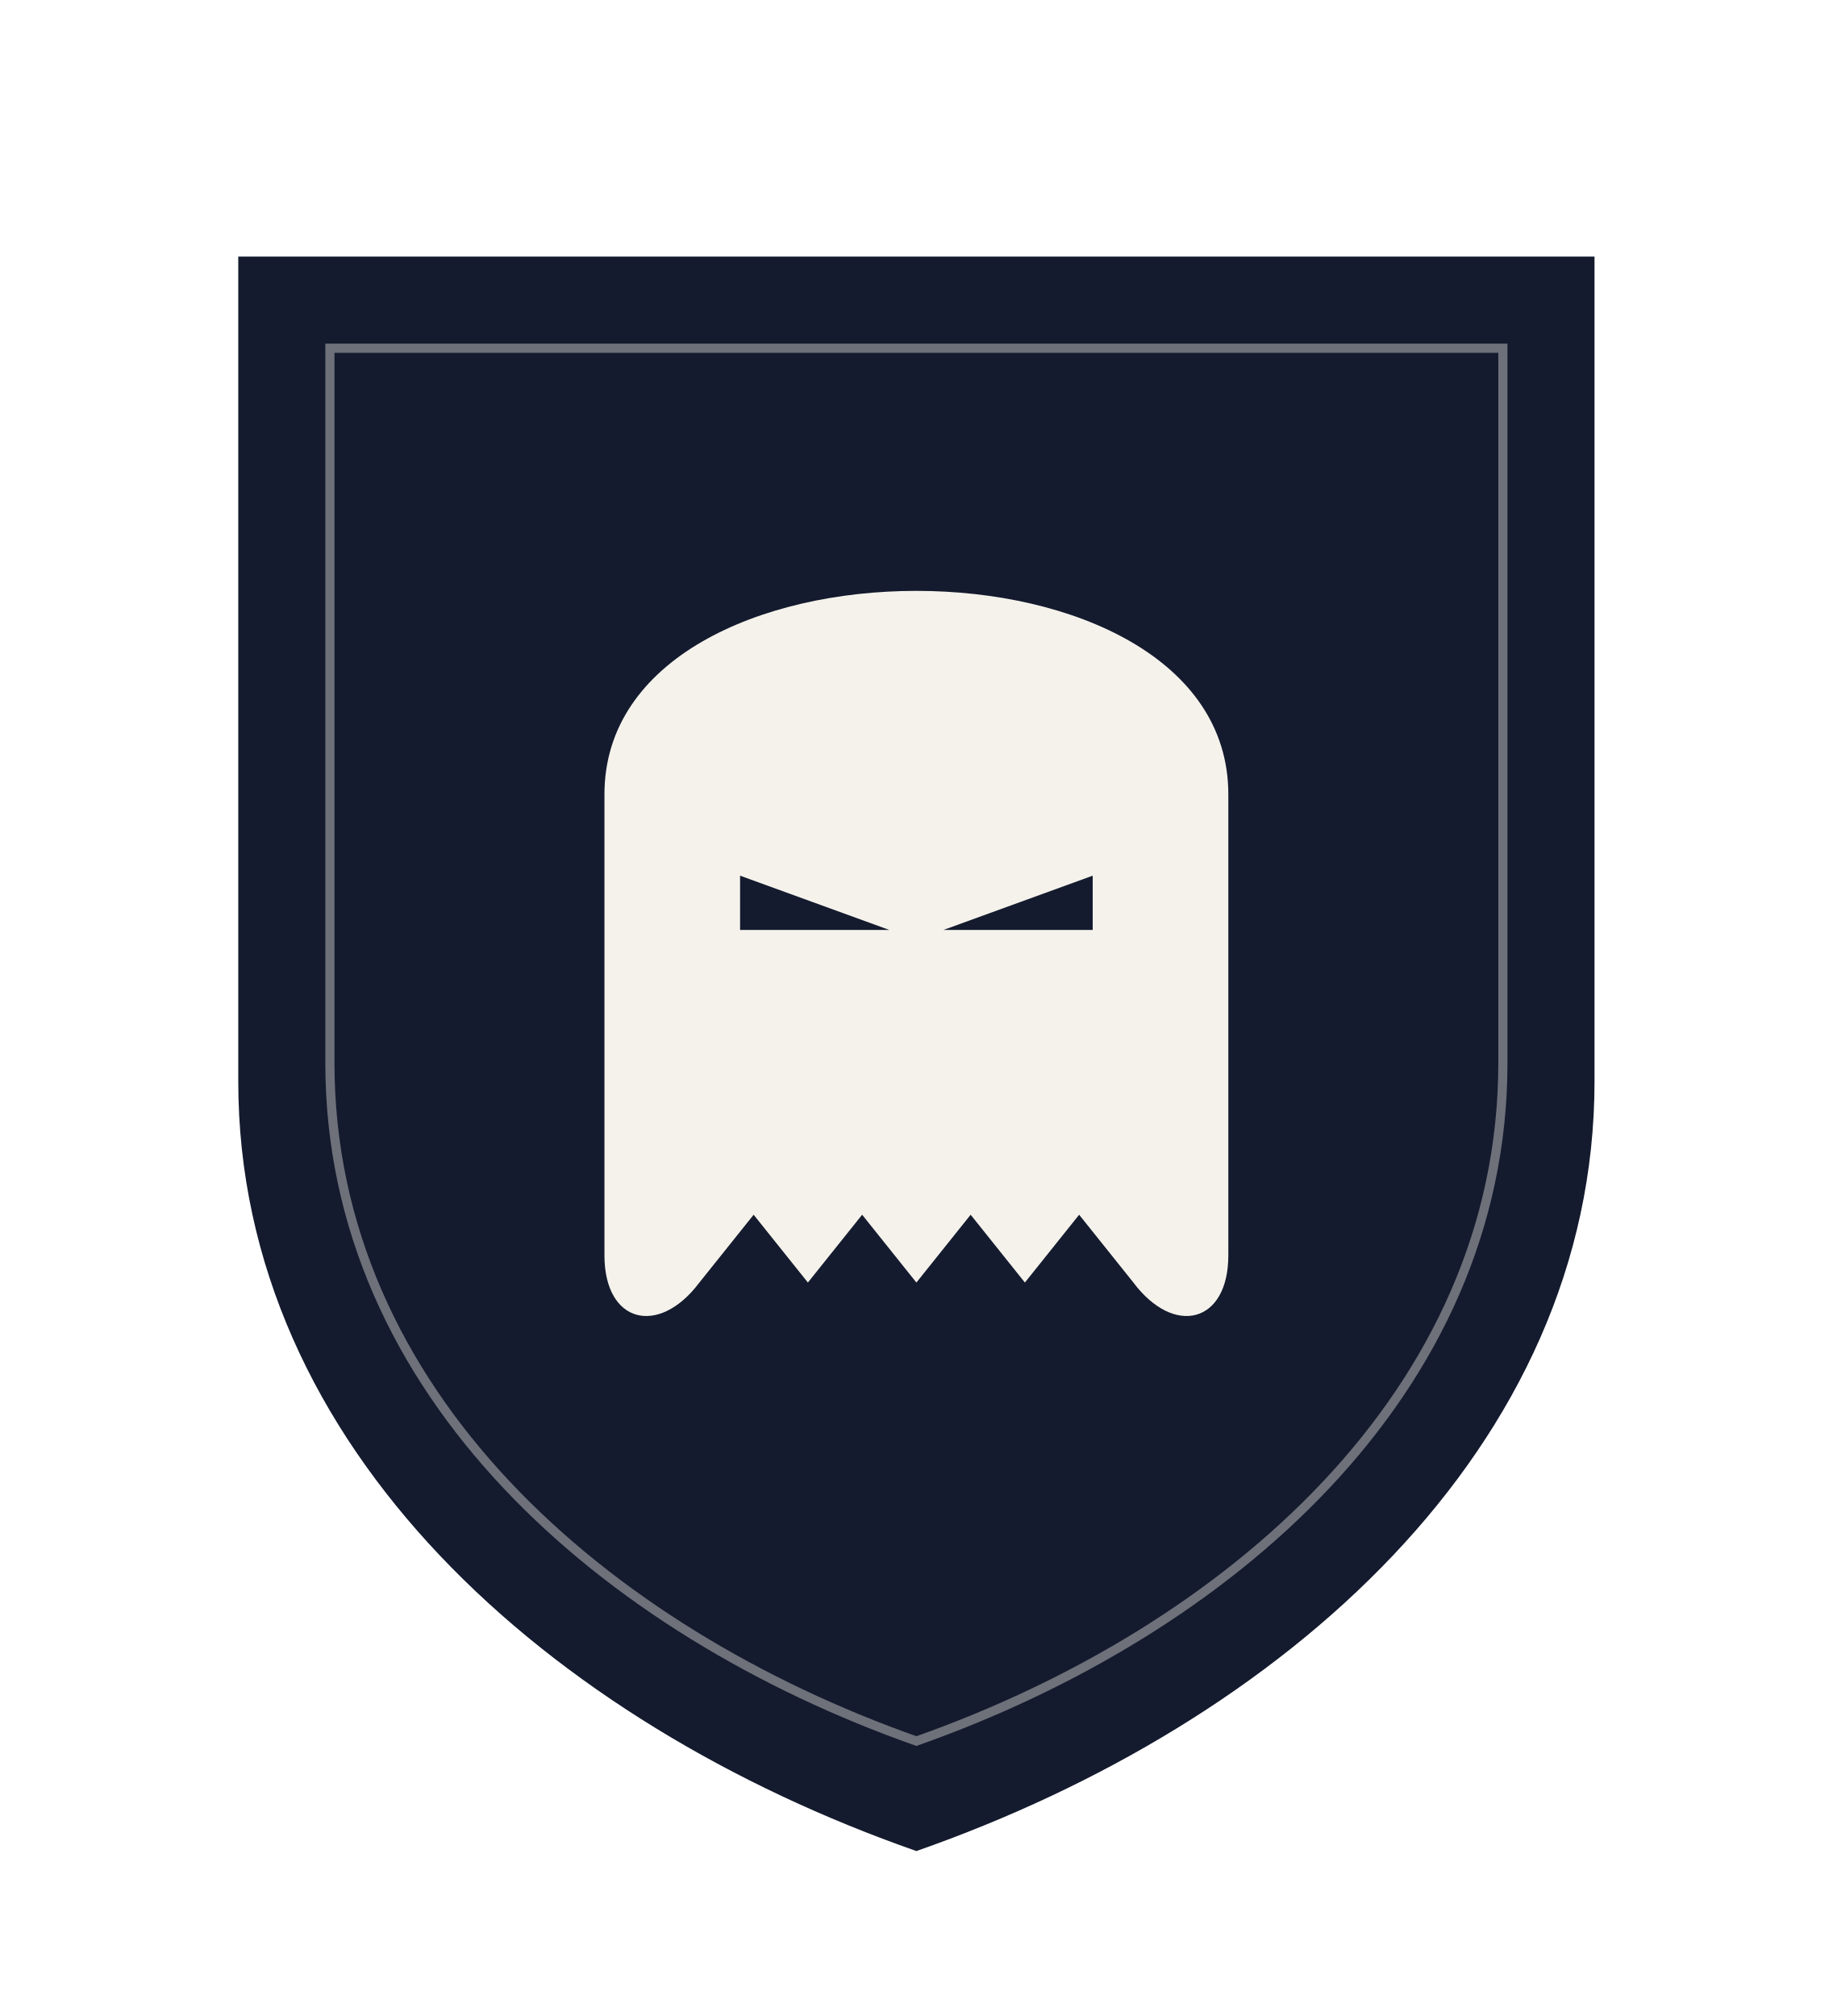
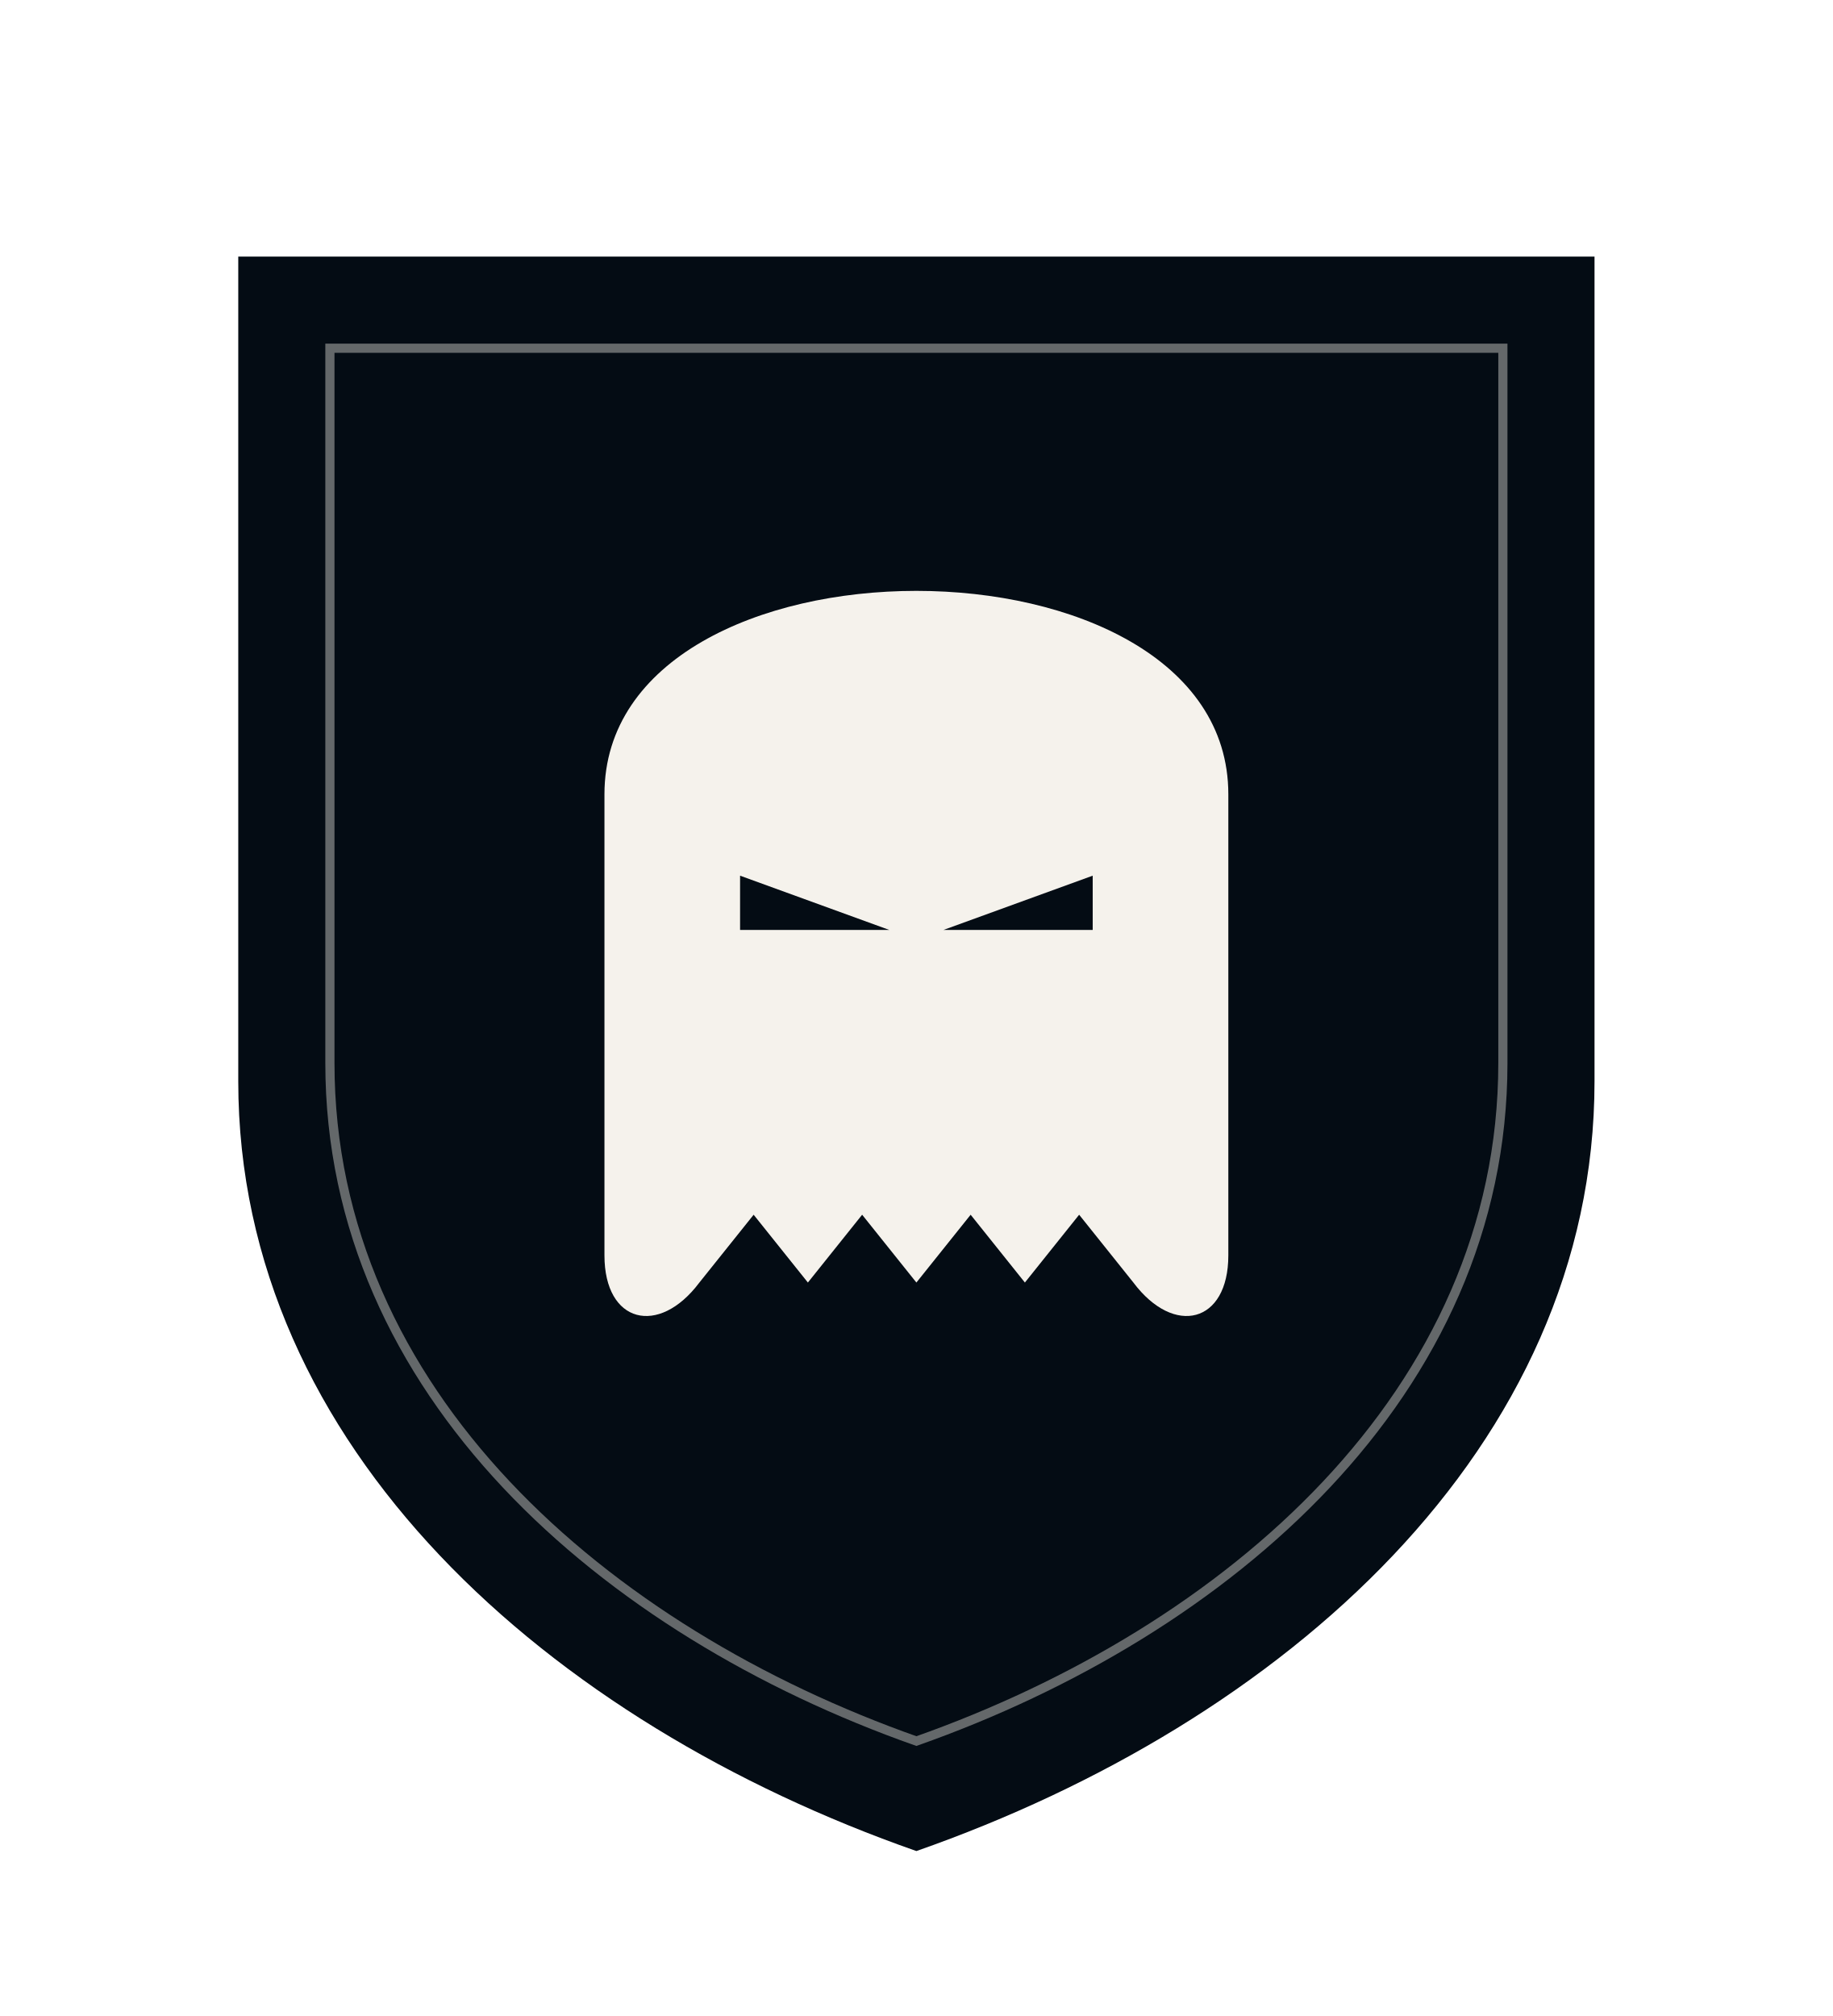
<svg xmlns="http://www.w3.org/2000/svg" viewBox="0 0 200 220">
-   <path d="M 26 28 L 174 28 L 174 118 C 174 158, 140 188, 100 202 C 60 188, 26 158, 26 118 Z" fill="#141B2E" />
+   <path d="M 26 28 L 174 28 L 174 118 C 174 158, 140 188, 100 202 C 60 188, 26 158, 26 118 Z" fill="#040C14" />
  <path d="M 36 38 L 164 38 L 164 116 C 164 152, 134 178, 100 190 C 66 178, 36 152, 36 116 Z" fill="none" stroke="#F5F2EC" stroke-width="1" opacity="0.4" />
  <g transform="translate(26 26) scale(0.74)">
    <path d="M 54 82 C 54 42, 146 42, 146 82 L 146 150 C 146 160, 138 162, 132 154 L 124 144 L 116 154 L 108 144 L 100 154 L 92 144 L 84 154 L 76 144 L 68 154 C 62 162, 54 160, 54 150 Z" fill="#F5F2EC" />
-     <g fill="#141B2E">
+     <g fill="#040C14">
      <path d="M 74 94 L 96 102 L 74 102 Z" />
      <path d="M 126 94 L 104 102 L 126 102 Z" />
    </g>
  </g>
</svg>
